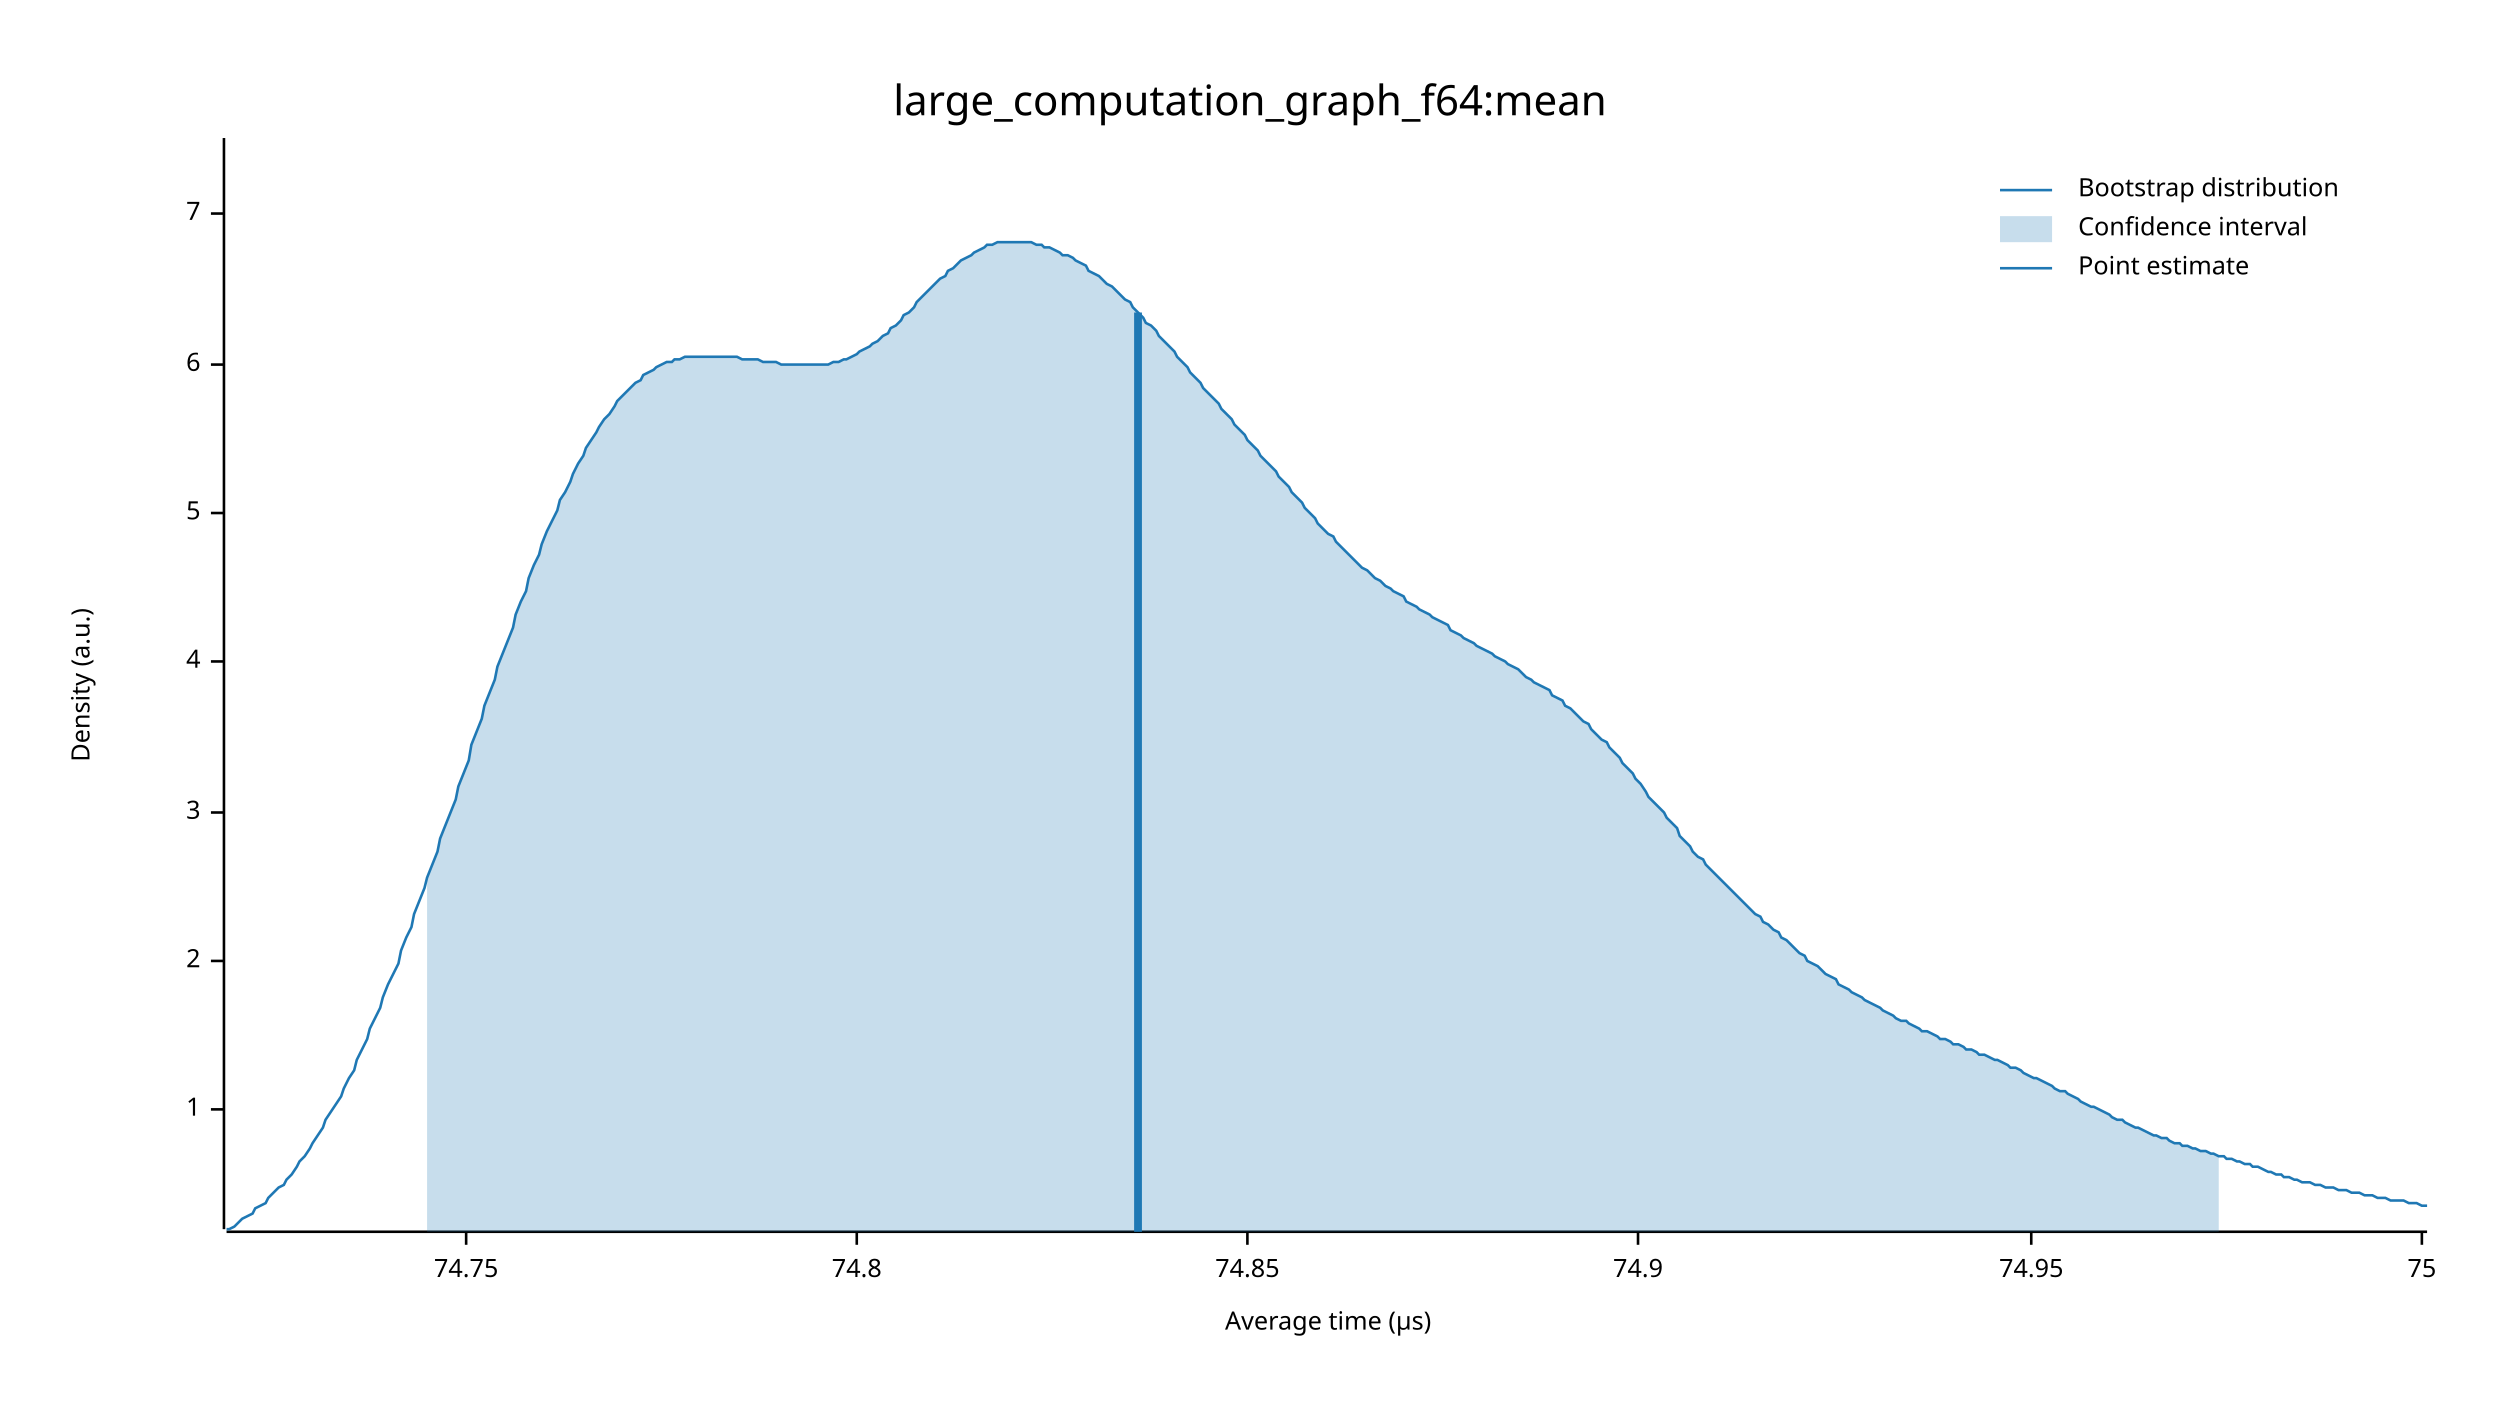
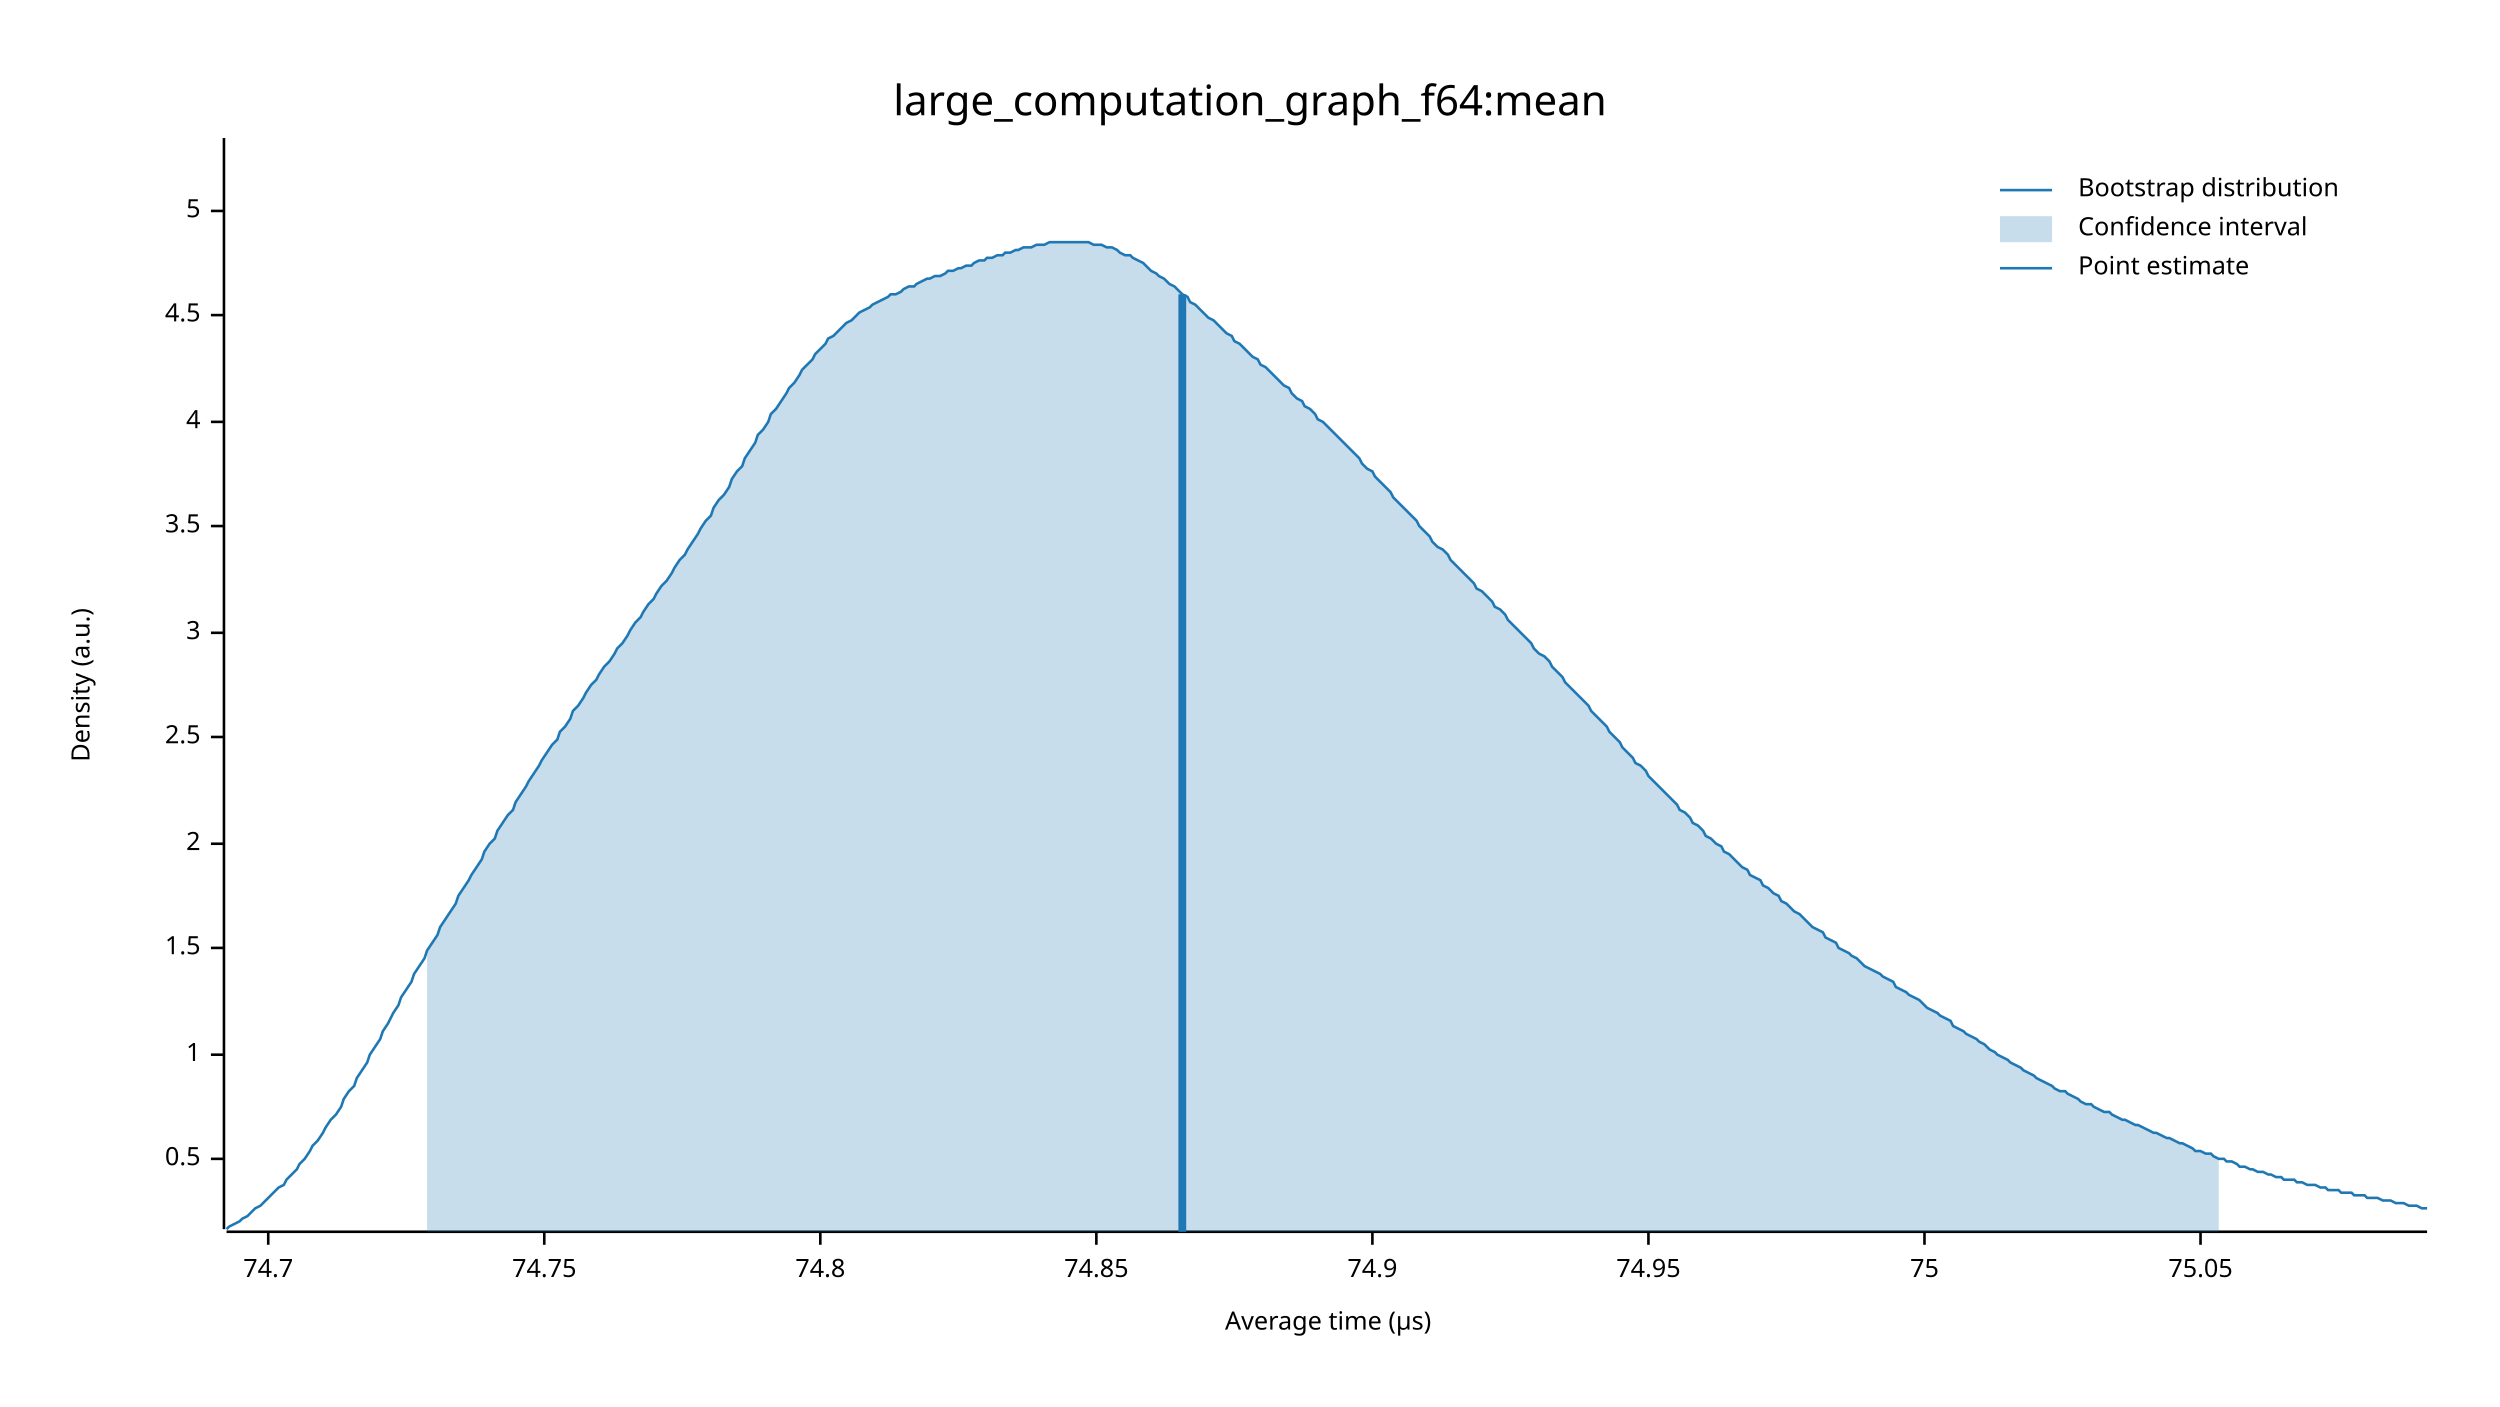
<svg xmlns="http://www.w3.org/2000/svg" width="960" height="540" viewBox="0 0 960 540">
  <text x="480" y="32" dy="0.76em" text-anchor="middle" font-family="sans-serif" font-size="16.129" opacity="1" fill="#000000">
large_computation_graph_f64:mean
</text>
  <text x="27" y="263" dy="0.76em" text-anchor="middle" font-family="sans-serif" font-size="9.677" opacity="1" fill="#000000" transform="rotate(270, 27, 263)">
Density (a.u.)
</text>
  <text x="510" y="513" dy="-0.5ex" text-anchor="middle" font-family="sans-serif" font-size="9.677" opacity="1" fill="#000000">
Average time (µs)
</text>
  <polyline fill="none" opacity="1" stroke="#000000" stroke-width="1" points="86,53 86,472 " />
-   <text x="77" y="426" dy="0.5ex" text-anchor="end" font-family="sans-serif" font-size="9.677" opacity="1" fill="#000000">
+   <text x="77" y="445" dy="0.5ex" text-anchor="end" font-family="sans-serif" font-size="9.677" opacity="1" fill="#000000">
+ 0.5
+ </text>
+   <polyline fill="none" opacity="1" stroke="#000000" stroke-width="1" points="81,445 86,445 " />
+   <text x="77" y="405" dy="0.5ex" text-anchor="end" font-family="sans-serif" font-size="9.677" opacity="1" fill="#000000">
1
</text>
-   <polyline fill="none" opacity="1" stroke="#000000" stroke-width="1" points="81,426 86,426 " />
-   <text x="77" y="369" dy="0.5ex" text-anchor="end" font-family="sans-serif" font-size="9.677" opacity="1" fill="#000000">
+   <polyline fill="none" opacity="1" stroke="#000000" stroke-width="1" points="81,405 86,405 " />
+   <text x="77" y="364" dy="0.5ex" text-anchor="end" font-family="sans-serif" font-size="9.677" opacity="1" fill="#000000">
+ 1.5
+ </text>
+   <polyline fill="none" opacity="1" stroke="#000000" stroke-width="1" points="81,364 86,364 " />
+   <text x="77" y="324" dy="0.5ex" text-anchor="end" font-family="sans-serif" font-size="9.677" opacity="1" fill="#000000">
2
</text>
-   <polyline fill="none" opacity="1" stroke="#000000" stroke-width="1" points="81,369 86,369 " />
-   <text x="77" y="312" dy="0.5ex" text-anchor="end" font-family="sans-serif" font-size="9.677" opacity="1" fill="#000000">
+   <polyline fill="none" opacity="1" stroke="#000000" stroke-width="1" points="81,324 86,324 " />
+   <text x="77" y="283" dy="0.5ex" text-anchor="end" font-family="sans-serif" font-size="9.677" opacity="1" fill="#000000">
+ 2.5
+ </text>
+   <polyline fill="none" opacity="1" stroke="#000000" stroke-width="1" points="81,283 86,283 " />
+   <text x="77" y="243" dy="0.5ex" text-anchor="end" font-family="sans-serif" font-size="9.677" opacity="1" fill="#000000">
3
</text>
-   <polyline fill="none" opacity="1" stroke="#000000" stroke-width="1" points="81,312 86,312 " />
-   <text x="77" y="254" dy="0.5ex" text-anchor="end" font-family="sans-serif" font-size="9.677" opacity="1" fill="#000000">
+   <polyline fill="none" opacity="1" stroke="#000000" stroke-width="1" points="81,243 86,243 " />
+   <text x="77" y="202" dy="0.5ex" text-anchor="end" font-family="sans-serif" font-size="9.677" opacity="1" fill="#000000">
+ 3.5
+ </text>
+   <polyline fill="none" opacity="1" stroke="#000000" stroke-width="1" points="81,202 86,202 " />
+   <text x="77" y="162" dy="0.5ex" text-anchor="end" font-family="sans-serif" font-size="9.677" opacity="1" fill="#000000">
4
</text>
-   <polyline fill="none" opacity="1" stroke="#000000" stroke-width="1" points="81,254 86,254 " />
-   <text x="77" y="197" dy="0.5ex" text-anchor="end" font-family="sans-serif" font-size="9.677" opacity="1" fill="#000000">
+   <polyline fill="none" opacity="1" stroke="#000000" stroke-width="1" points="81,162 86,162 " />
+   <text x="77" y="121" dy="0.5ex" text-anchor="end" font-family="sans-serif" font-size="9.677" opacity="1" fill="#000000">
+ 4.5
+ </text>
+   <polyline fill="none" opacity="1" stroke="#000000" stroke-width="1" points="81,121 86,121 " />
+   <text x="77" y="81" dy="0.5ex" text-anchor="end" font-family="sans-serif" font-size="9.677" opacity="1" fill="#000000">
5
</text>
-   <polyline fill="none" opacity="1" stroke="#000000" stroke-width="1" points="81,197 86,197 " />
-   <text x="77" y="140" dy="0.5ex" text-anchor="end" font-family="sans-serif" font-size="9.677" opacity="1" fill="#000000">
- 6
+   <polyline fill="none" opacity="1" stroke="#000000" stroke-width="1" points="81,81 86,81 " />
+   <polyline fill="none" opacity="1" stroke="#000000" stroke-width="1" points="87,473 932,473 " />
+   <text x="103" y="483" dy="0.76em" text-anchor="middle" font-family="sans-serif" font-size="9.677" opacity="1" fill="#000000">
+ 74.7
</text>
-   <polyline fill="none" opacity="1" stroke="#000000" stroke-width="1" points="81,140 86,140 " />
-   <text x="77" y="82" dy="0.5ex" text-anchor="end" font-family="sans-serif" font-size="9.677" opacity="1" fill="#000000">
- 7
- </text>
-   <polyline fill="none" opacity="1" stroke="#000000" stroke-width="1" points="81,82 86,82 " />
-   <polyline fill="none" opacity="1" stroke="#000000" stroke-width="1" points="87,473 932,473 " />
-   <text x="179" y="483" dy="0.76em" text-anchor="middle" font-family="sans-serif" font-size="9.677" opacity="1" fill="#000000">
+   <polyline fill="none" opacity="1" stroke="#000000" stroke-width="1" points="103,473 103,478 " />
+   <text x="209" y="483" dy="0.76em" text-anchor="middle" font-family="sans-serif" font-size="9.677" opacity="1" fill="#000000">
74.75
</text>
-   <polyline fill="none" opacity="1" stroke="#000000" stroke-width="1" points="179,473 179,478 " />
-   <text x="329" y="483" dy="0.76em" text-anchor="middle" font-family="sans-serif" font-size="9.677" opacity="1" fill="#000000">
+   <polyline fill="none" opacity="1" stroke="#000000" stroke-width="1" points="209,473 209,478 " />
+   <text x="315" y="483" dy="0.76em" text-anchor="middle" font-family="sans-serif" font-size="9.677" opacity="1" fill="#000000">
74.8
</text>
-   <polyline fill="none" opacity="1" stroke="#000000" stroke-width="1" points="329,473 329,478 " />
-   <text x="479" y="483" dy="0.76em" text-anchor="middle" font-family="sans-serif" font-size="9.677" opacity="1" fill="#000000">
+   <polyline fill="none" opacity="1" stroke="#000000" stroke-width="1" points="315,473 315,478 " />
+   <text x="421" y="483" dy="0.76em" text-anchor="middle" font-family="sans-serif" font-size="9.677" opacity="1" fill="#000000">
74.85
</text>
-   <polyline fill="none" opacity="1" stroke="#000000" stroke-width="1" points="479,473 479,478 " />
-   <text x="629" y="483" dy="0.76em" text-anchor="middle" font-family="sans-serif" font-size="9.677" opacity="1" fill="#000000">
+   <polyline fill="none" opacity="1" stroke="#000000" stroke-width="1" points="421,473 421,478 " />
+   <text x="527" y="483" dy="0.76em" text-anchor="middle" font-family="sans-serif" font-size="9.677" opacity="1" fill="#000000">
74.9
</text>
-   <polyline fill="none" opacity="1" stroke="#000000" stroke-width="1" points="629,473 629,478 " />
-   <text x="780" y="483" dy="0.76em" text-anchor="middle" font-family="sans-serif" font-size="9.677" opacity="1" fill="#000000">
+   <polyline fill="none" opacity="1" stroke="#000000" stroke-width="1" points="527,473 527,478 " />
+   <text x="633" y="483" dy="0.76em" text-anchor="middle" font-family="sans-serif" font-size="9.677" opacity="1" fill="#000000">
74.95
</text>
-   <polyline fill="none" opacity="1" stroke="#000000" stroke-width="1" points="780,473 780,478 " />
-   <text x="930" y="483" dy="0.76em" text-anchor="middle" font-family="sans-serif" font-size="9.677" opacity="1" fill="#000000">
+   <polyline fill="none" opacity="1" stroke="#000000" stroke-width="1" points="633,473 633,478 " />
+   <text x="739" y="483" dy="0.76em" text-anchor="middle" font-family="sans-serif" font-size="9.677" opacity="1" fill="#000000">
75
</text>
-   <polyline fill="none" opacity="1" stroke="#000000" stroke-width="1" points="930,473 930,478 " />
-   <polyline fill="none" opacity="1" stroke="#1F78B4" stroke-width="1" points="87,472 88,472 90,471 92,469 93,468 95,467 97,466 98,464 100,463 102,462 103,460 105,458 107,456 109,455 110,453 112,451 114,448 115,446 117,444 119,441 120,439 122,436 124,433 125,430 127,427 129,424 131,421 132,418 134,414 136,411 137,407 139,403 141,399 142,395 144,391 146,387 147,383 149,378 151,374 153,370 154,365 156,360 158,356 159,351 161,346 163,341 164,337 166,332 168,327 169,322 171,317 173,312 175,307 176,302 178,297 180,292 181,286 183,281 185,276 186,271 188,266 190,261 191,256 193,251 195,246 197,241 198,236 200,231 202,227 203,222 205,217 207,213 208,209 210,204 212,200 214,196 215,192 217,189 219,185 220,182 222,178 224,175 225,172 227,169 229,166 230,164 232,161 234,159 236,156 237,154 239,152 241,150 242,149 244,147 246,146 247,144 249,143 251,142 252,141 254,140 256,139 258,139 259,138 261,138 263,137 264,137 266,137 268,137 269,137 271,137 273,137 274,137 276,137 278,137 280,137 281,137 283,137 285,138 286,138 288,138 290,138 291,138 293,139 295,139 296,139 298,139 300,140 302,140 303,140 305,140 307,140 308,140 310,140 312,140 313,140 315,140 317,140 318,140 320,139 322,139 324,138 325,138 327,137 329,136 330,135 332,134 334,133 335,132 337,131 339,129 341,128 342,126 344,125 346,123 347,121 349,120 351,118 352,116 354,114 356,112 357,111 359,109 361,107 363,106 364,104 366,103 368,101 369,100 371,99 373,98 374,97 376,96 378,95 379,94 381,94 383,93 385,93 386,93 388,93 390,93 391,93 393,93 395,93 396,93 398,94 400,94 401,95 403,95 405,96 407,97 408,98 410,98 412,99 413,100 415,101 417,102 418,104 420,105 422,106 423,107 425,109 427,110 429,112 430,113 432,115 434,116 435,118 437,120 439,122 440,124 442,125 444,127 445,129 447,131 449,133 451,135 452,137 454,139 456,141 457,143 459,145 461,147 462,149 464,151 466,153 468,155 469,157 471,159 473,161 474,163 476,165 478,167 479,169 481,171 483,173 484,175 486,177 488,179 490,181 491,183 493,185 495,187 496,189 498,191 500,193 501,195 503,197 505,199 506,201 508,203 510,205 512,206 513,208 515,210 517,212 518,213 520,215 522,217 523,218 525,219 527,221 528,222 530,223 532,225 534,226 535,227 537,228 539,229 540,231 542,232 544,233 545,234 547,235 549,236 550,237 552,238 554,239 556,240 557,242 559,243 561,244 562,245 564,246 566,247 567,248 569,249 571,250 573,251 574,252 576,253 578,254 579,255 581,256 583,257 584,258 586,260 588,261 589,262 591,263 593,264 595,265 596,267 598,268 600,269 601,271 603,272 605,274 606,275 608,277 610,278 611,280 613,282 615,284 617,285 618,287 620,289 622,291 623,293 625,295 627,297 628,299 630,301 632,304 633,306 635,308 637,310 639,312 640,314 642,316 644,318 645,321 647,323 649,325 650,327 652,329 654,330 655,332 657,334 659,336 661,338 662,339 664,341 666,343 667,344 669,346 671,348 672,349 674,351 676,352 677,354 679,355 681,357 683,358 684,360 686,361 688,363 689,364 691,366 693,367 694,369 696,370 698,371 700,373 701,374 703,375 705,376 706,378 708,379 710,380 711,381 713,382 715,383 716,384 718,385 720,386 722,387 723,388 725,389 727,390 728,391 730,392 732,392 733,393 735,394 737,395 738,396 740,396 742,397 744,398 745,399 747,399 749,400 750,401 752,401 754,402 755,403 757,403 759,404 760,405 762,405 764,406 766,407 767,407 769,408 771,409 772,410 774,410 776,411 777,412 779,413 781,414 782,414 784,415 786,416 788,417 789,418 791,419 793,419 794,420 796,421 798,422 799,423 801,424 803,425 804,425 806,426 808,427 810,428 811,429 813,430 815,430 816,431 818,432 820,433 821,433 823,434 825,435 827,436 828,436 830,437 832,437 833,438 835,439 837,439 838,440 840,440 842,441 843,441 845,442 847,442 849,443 850,443 852,444 854,444 855,445 857,445 859,446 860,446 862,447 864,447 865,448 867,448 869,449 871,450 872,450 874,451 876,451 877,452 879,452 881,453 882,453 884,454 886,454 887,454 889,455 891,455 893,456 894,456 896,456 898,457 899,457 901,457 903,458 904,458 906,458 908,459 909,459 911,459 913,460 915,460 916,460 918,461 920,461 921,461 923,461 925,462 926,462 928,462 930,463 932,463 " />
-   <polygon opacity="0.25" fill="#1F78B4" points="164,337 166,332 168,327 169,322 171,317 173,312 175,307 176,302 178,297 180,292 181,286 183,281 185,276 186,271 188,266 190,261 191,256 193,251 195,246 197,241 198,236 200,231 202,227 203,222 205,217 207,213 208,209 210,204 212,200 214,196 215,192 217,189 219,185 220,182 222,178 224,175 225,172 227,169 229,166 230,164 232,161 234,159 236,156 237,154 239,152 241,150 242,149 244,147 246,146 247,144 249,143 251,142 252,141 254,140 256,139 258,139 259,138 261,138 263,137 264,137 266,137 268,137 269,137 271,137 273,137 274,137 276,137 278,137 280,137 281,137 283,137 285,138 286,138 288,138 290,138 291,138 293,139 295,139 296,139 298,139 300,140 302,140 303,140 305,140 307,140 308,140 310,140 312,140 313,140 315,140 317,140 318,140 320,139 322,139 324,138 325,138 327,137 329,136 330,135 332,134 334,133 335,132 337,131 339,129 341,128 342,126 344,125 346,123 347,121 349,120 351,118 352,116 354,114 356,112 357,111 359,109 361,107 363,106 364,104 366,103 368,101 369,100 371,99 373,98 374,97 376,96 378,95 379,94 381,94 383,93 385,93 386,93 388,93 390,93 391,93 393,93 395,93 396,93 398,94 400,94 401,95 403,95 405,96 407,97 408,98 410,98 412,99 413,100 415,101 417,102 418,104 420,105 422,106 423,107 425,109 427,110 429,112 430,113 432,115 434,116 435,118 437,120 439,122 440,124 442,125 444,127 445,129 447,131 449,133 451,135 452,137 454,139 456,141 457,143 459,145 461,147 462,149 464,151 466,153 468,155 469,157 471,159 473,161 474,163 476,165 478,167 479,169 481,171 483,173 484,175 486,177 488,179 490,181 491,183 493,185 495,187 496,189 498,191 500,193 501,195 503,197 505,199 506,201 508,203 510,205 512,206 513,208 515,210 517,212 518,213 520,215 522,217 523,218 525,219 527,221 528,222 530,223 532,225 534,226 535,227 537,228 539,229 540,231 542,232 544,233 545,234 547,235 549,236 550,237 552,238 554,239 556,240 557,242 559,243 561,244 562,245 564,246 566,247 567,248 569,249 571,250 573,251 574,252 576,253 578,254 579,255 581,256 583,257 584,258 586,260 588,261 589,262 591,263 593,264 595,265 596,267 598,268 600,269 601,271 603,272 605,274 606,275 608,277 610,278 611,280 613,282 615,284 617,285 618,287 620,289 622,291 623,293 625,295 627,297 628,299 630,301 632,304 633,306 635,308 637,310 639,312 640,314 642,316 644,318 645,321 647,323 649,325 650,327 652,329 654,330 655,332 657,334 659,336 661,338 662,339 664,341 666,343 667,344 669,346 671,348 672,349 674,351 676,352 677,354 679,355 681,357 683,358 684,360 686,361 688,363 689,364 691,366 693,367 694,369 696,370 698,371 700,373 701,374 703,375 705,376 706,378 708,379 710,380 711,381 713,382 715,383 716,384 718,385 720,386 722,387 723,388 725,389 727,390 728,391 730,392 732,392 733,393 735,394 737,395 738,396 740,396 742,397 744,398 745,399 747,399 749,400 750,401 752,401 754,402 755,403 757,403 759,404 760,405 762,405 764,406 766,407 767,407 769,408 771,409 772,410 774,410 776,411 777,412 779,413 781,414 782,414 784,415 786,416 788,417 789,418 791,419 793,419 794,420 796,421 798,422 799,423 801,424 803,425 804,425 806,426 808,427 810,428 811,429 813,430 815,430 816,431 818,432 820,433 821,433 823,434 825,435 827,436 828,436 830,437 832,437 833,438 835,439 837,439 838,440 840,440 842,441 843,441 845,442 847,442 849,443 850,443 852,444 852,473 164,473 " />
-   <polyline fill="none" opacity="1" stroke="#1F78B4" stroke-width="3" points="437,473 437,120 " />
+   <polyline fill="none" opacity="1" stroke="#000000" stroke-width="1" points="739,473 739,478 " />
+   <text x="845" y="483" dy="0.76em" text-anchor="middle" font-family="sans-serif" font-size="9.677" opacity="1" fill="#000000">
+ 75.05
+ </text>
+   <polyline fill="none" opacity="1" stroke="#000000" stroke-width="1" points="845,473 845,478 " />
+   <polyline fill="none" opacity="1" stroke="#1F78B4" stroke-width="1" points="87,472 88,471 90,470 92,469 93,468 95,467 97,465 98,464 100,463 102,461 103,460 105,458 107,456 109,455 110,453 112,451 114,449 115,447 117,445 119,442 120,440 122,438 124,435 125,433 127,430 129,428 131,425 132,422 134,419 136,417 137,414 139,411 141,408 142,405 144,402 146,399 147,396 149,393 151,389 153,386 154,383 156,380 158,377 159,374 161,371 163,368 164,365 166,362 168,359 169,356 171,353 173,350 175,347 176,344 178,341 180,338 181,336 183,333 185,330 186,327 188,324 190,322 191,319 193,316 195,313 197,311 198,308 200,305 202,302 203,300 205,297 207,294 208,292 210,289 212,286 214,284 215,281 217,279 219,276 220,273 222,271 224,268 225,266 227,263 229,261 230,259 232,256 234,254 236,251 237,249 239,247 241,244 242,242 244,239 246,237 247,235 249,232 251,230 252,228 254,225 256,223 258,220 259,218 261,215 263,213 264,211 266,208 268,205 269,203 271,200 273,198 274,195 276,192 278,190 280,187 281,184 283,181 285,179 286,176 288,173 290,170 291,167 293,165 295,162 296,159 298,157 300,154 302,151 303,149 305,147 307,144 308,142 310,140 312,138 313,136 315,134 317,132 318,130 320,129 322,127 324,125 325,124 327,123 329,121 330,120 332,119 334,118 335,117 337,116 339,115 341,114 342,113 344,113 346,112 347,111 349,110 351,110 352,109 354,108 356,107 357,107 359,106 361,106 363,105 364,104 366,104 368,103 369,103 371,102 373,102 374,101 376,100 378,100 379,99 381,99 383,98 385,98 386,97 388,97 390,96 391,96 393,95 395,95 396,95 398,94 400,94 401,94 403,93 405,93 407,93 408,93 410,93 412,93 413,93 415,93 417,93 418,93 420,94 422,94 423,94 425,95 427,95 429,96 430,97 432,98 434,98 435,99 437,100 439,101 440,102 442,104 444,105 445,106 447,107 449,109 451,110 452,111 454,113 456,114 457,116 459,117 461,119 462,120 464,122 466,123 468,125 469,126 471,128 473,129 474,131 476,132 478,134 479,135 481,137 483,138 484,140 486,141 488,143 490,145 491,146 493,148 495,149 496,151 498,153 500,154 501,156 503,157 505,159 506,161 508,162 510,164 512,166 513,167 515,169 517,171 518,172 520,174 522,176 523,178 525,180 527,181 528,183 530,185 532,187 534,189 535,191 537,193 539,195 540,196 542,198 544,200 545,202 547,204 549,206 550,208 552,210 554,211 556,213 557,215 559,217 561,219 562,220 564,222 566,224 567,226 569,227 571,229 573,231 574,233 576,234 578,236 579,238 581,240 583,242 584,243 586,245 588,247 589,249 591,251 593,252 595,254 596,256 598,258 600,260 601,262 603,264 605,266 606,267 608,269 610,271 611,273 613,275 615,277 617,279 618,281 620,283 622,285 623,287 625,289 627,291 628,293 630,294 632,296 633,298 635,300 637,302 639,304 640,305 642,307 644,309 645,311 647,312 649,314 650,316 652,317 654,319 655,321 657,322 659,324 661,325 662,327 664,328 666,330 667,331 669,333 671,334 672,336 674,337 676,338 677,340 679,341 681,343 683,344 684,346 686,347 688,349 689,350 691,351 693,353 694,354 696,356 698,357 700,358 701,360 703,361 705,362 706,364 708,365 710,366 711,367 713,368 715,370 716,371 718,372 720,373 722,374 723,375 725,376 727,377 728,379 730,380 732,381 733,382 735,383 737,384 738,385 740,387 742,388 744,389 745,390 747,391 749,392 750,394 752,395 754,396 755,397 757,398 759,399 760,400 762,401 764,403 766,404 767,405 769,406 771,407 772,408 774,409 776,410 777,411 779,412 781,413 782,414 784,415 786,416 788,417 789,418 791,419 793,419 794,420 796,421 798,422 799,423 801,424 803,424 804,425 806,426 808,427 810,427 811,428 813,429 815,430 816,430 818,431 820,432 821,432 823,433 825,434 827,435 828,435 830,436 832,437 833,437 835,438 837,439 838,439 840,440 842,441 843,442 845,442 847,443 849,443 850,444 852,445 854,445 855,446 857,446 859,447 860,448 862,448 864,449 865,449 867,450 869,450 871,451 872,451 874,452 876,452 877,453 879,453 881,453 882,454 884,454 886,455 887,455 889,455 891,456 893,456 894,457 896,457 898,457 899,458 901,458 903,458 904,459 906,459 908,459 909,460 911,460 913,460 915,461 916,461 918,461 920,462 921,462 923,462 925,463 926,463 928,463 930,464 932,464 " />
+   <polygon opacity="0.25" fill="#1F78B4" points="164,365 166,362 168,359 169,356 171,353 173,350 175,347 176,344 178,341 180,338 181,336 183,333 185,330 186,327 188,324 190,322 191,319 193,316 195,313 197,311 198,308 200,305 202,302 203,300 205,297 207,294 208,292 210,289 212,286 214,284 215,281 217,279 219,276 220,273 222,271 224,268 225,266 227,263 229,261 230,259 232,256 234,254 236,251 237,249 239,247 241,244 242,242 244,239 246,237 247,235 249,232 251,230 252,228 254,225 256,223 258,220 259,218 261,215 263,213 264,211 266,208 268,205 269,203 271,200 273,198 274,195 276,192 278,190 280,187 281,184 283,181 285,179 286,176 288,173 290,170 291,167 293,165 295,162 296,159 298,157 300,154 302,151 303,149 305,147 307,144 308,142 310,140 312,138 313,136 315,134 317,132 318,130 320,129 322,127 324,125 325,124 327,123 329,121 330,120 332,119 334,118 335,117 337,116 339,115 341,114 342,113 344,113 346,112 347,111 349,110 351,110 352,109 354,108 356,107 357,107 359,106 361,106 363,105 364,104 366,104 368,103 369,103 371,102 373,102 374,101 376,100 378,100 379,99 381,99 383,98 385,98 386,97 388,97 390,96 391,96 393,95 395,95 396,95 398,94 400,94 401,94 403,93 405,93 407,93 408,93 410,93 412,93 413,93 415,93 417,93 418,93 420,94 422,94 423,94 425,95 427,95 429,96 430,97 432,98 434,98 435,99 437,100 439,101 440,102 442,104 444,105 445,106 447,107 449,109 451,110 452,111 454,113 456,114 457,116 459,117 461,119 462,120 464,122 466,123 468,125 469,126 471,128 473,129 474,131 476,132 478,134 479,135 481,137 483,138 484,140 486,141 488,143 490,145 491,146 493,148 495,149 496,151 498,153 500,154 501,156 503,157 505,159 506,161 508,162 510,164 512,166 513,167 515,169 517,171 518,172 520,174 522,176 523,178 525,180 527,181 528,183 530,185 532,187 534,189 535,191 537,193 539,195 540,196 542,198 544,200 545,202 547,204 549,206 550,208 552,210 554,211 556,213 557,215 559,217 561,219 562,220 564,222 566,224 567,226 569,227 571,229 573,231 574,233 576,234 578,236 579,238 581,240 583,242 584,243 586,245 588,247 589,249 591,251 593,252 595,254 596,256 598,258 600,260 601,262 603,264 605,266 606,267 608,269 610,271 611,273 613,275 615,277 617,279 618,281 620,283 622,285 623,287 625,289 627,291 628,293 630,294 632,296 633,298 635,300 637,302 639,304 640,305 642,307 644,309 645,311 647,312 649,314 650,316 652,317 654,319 655,321 657,322 659,324 661,325 662,327 664,328 666,330 667,331 669,333 671,334 672,336 674,337 676,338 677,340 679,341 681,343 683,344 684,346 686,347 688,349 689,350 691,351 693,353 694,354 696,356 698,357 700,358 701,360 703,361 705,362 706,364 708,365 710,366 711,367 713,368 715,370 716,371 718,372 720,373 722,374 723,375 725,376 727,377 728,379 730,380 732,381 733,382 735,383 737,384 738,385 740,387 742,388 744,389 745,390 747,391 749,392 750,394 752,395 754,396 755,397 757,398 759,399 760,400 762,401 764,403 766,404 767,405 769,406 771,407 772,408 774,409 776,410 777,411 779,412 781,413 782,414 784,415 786,416 788,417 789,418 791,419 793,419 794,420 796,421 798,422 799,423 801,424 803,424 804,425 806,426 808,427 810,427 811,428 813,429 815,430 816,430 818,431 820,432 821,432 823,433 825,434 827,435 828,435 830,436 832,437 833,437 835,438 837,439 838,439 840,440 842,441 843,442 845,442 847,443 849,443 850,444 852,445 852,473 164,473 " />
+   <polyline fill="none" opacity="1" stroke="#1F78B4" stroke-width="3" points="454,473 454,113 " />
  <text x="798" y="68" dy="0.76em" text-anchor="start" font-family="sans-serif" font-size="9.677" opacity="1" fill="#000000">
Bootstrap distribution
</text>
  <text x="798" y="83" dy="0.76em" text-anchor="start" font-family="sans-serif" font-size="9.677" opacity="1" fill="#000000">
Confidence interval
</text>
  <text x="798" y="98" dy="0.76em" text-anchor="start" font-family="sans-serif" font-size="9.677" opacity="1" fill="#000000">
Point estimate
</text>
  <polyline fill="none" opacity="1" stroke="#1F78B4" stroke-width="1" points="768,73 788,73 " />
  <rect x="768" y="83" width="20" height="10" opacity="0.25" fill="#1F78B4" stroke="none" />
  <polyline fill="none" opacity="1" stroke="#1F78B4" stroke-width="1" points="768,103 788,103 " />
</svg>
